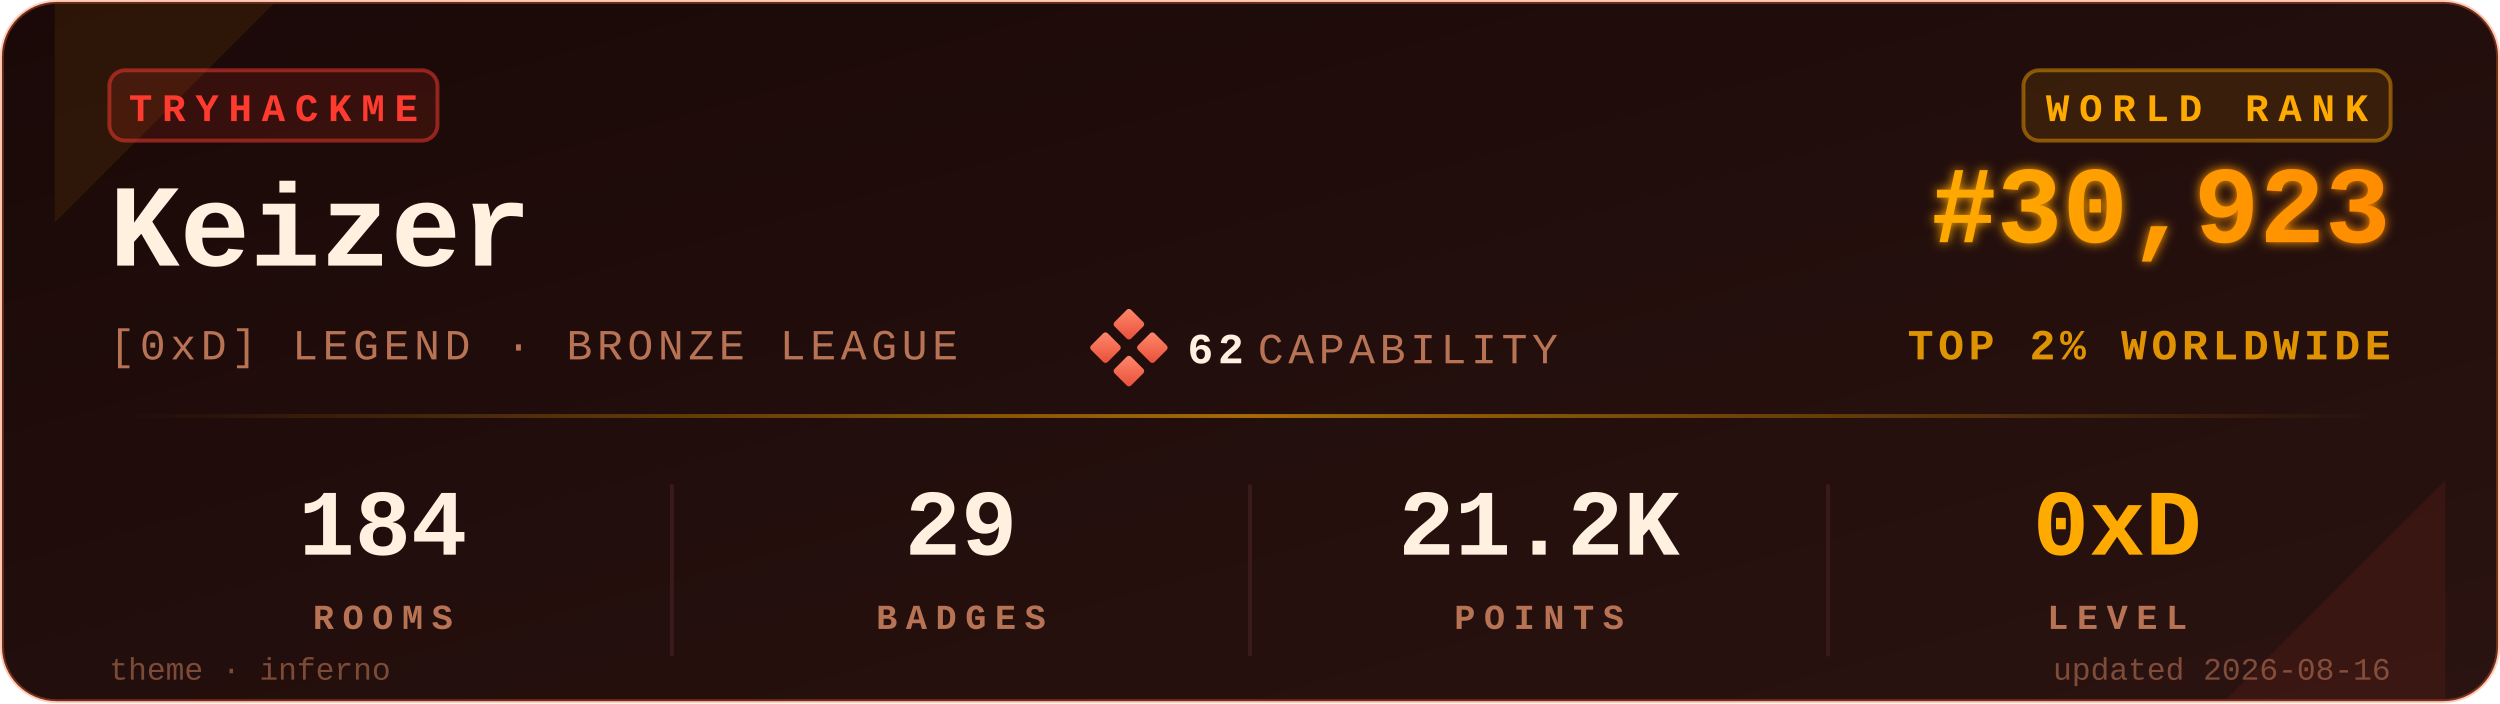
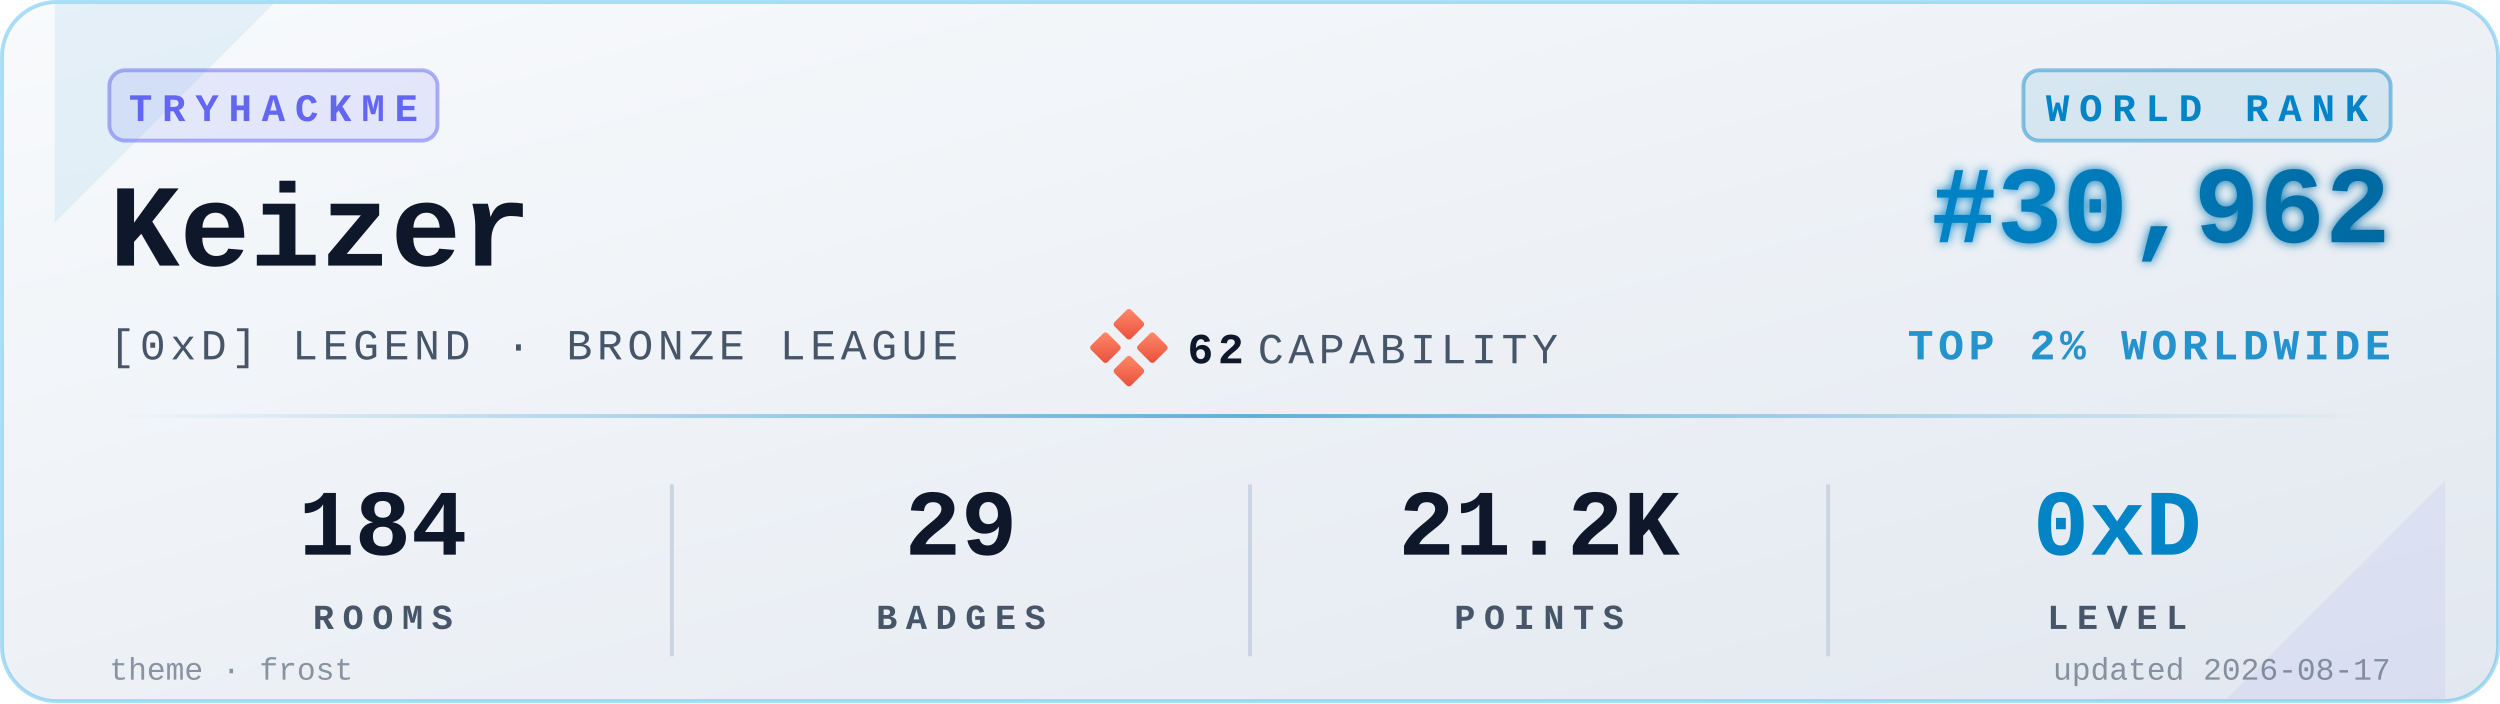
<svg xmlns="http://www.w3.org/2000/svg" viewBox="0 0 640 180" width="640" height="180" role="img" aria-label="TryHackMe stats for Keizer">
  <defs>
    <linearGradient id="bgGrad" x1="0" y1="0" x2="1" y2="1">
-       <stop offset="0%" stop-color="#1a0908" />
-       <stop offset="100%" stop-color="#2a1310" />
+       <stop offset="0%" stop-color="#f8fafc" />
+       <stop offset="100%" stop-color="#e2e8f0" />
    </linearGradient>
    <linearGradient id="rankGrad" x1="0" y1="0" x2="1" y2="0">
-       <stop offset="0%" stop-color="#FFAA00" />
-       <stop offset="100%" stop-color="#FF8C00" />
+       <stop offset="0%" stop-color="#0284C7" />
+       <stop offset="100%" stop-color="#0369A1" />
    </linearGradient>
    <linearGradient id="accentGrad" x1="0" y1="0" x2="1" y2="0">
-       <stop offset="0%" stop-color="#FFAA00" stop-opacity="0" />
-       <stop offset="50%" stop-color="#FFAA00" stop-opacity="0.6" />
-       <stop offset="100%" stop-color="#FFAA00" stop-opacity="0" />
+       <stop offset="0%" stop-color="#0284C7" stop-opacity="0" />
+       <stop offset="50%" stop-color="#0284C7" stop-opacity="0.6" />
+       <stop offset="100%" stop-color="#0284C7" stop-opacity="0" />
    </linearGradient>
    <linearGradient id="capGrad" x1="0" y1="0" x2="1" y2="1">
      <stop offset="0%" stop-color="#ff8a6b" />
      <stop offset="100%" stop-color="#e94e3a" />
    </linearGradient>
    <filter id="glow" x="-20%" y="-20%" width="140%" height="140%">
      <feGaussianBlur stdDeviation="1.4" result="b" />
      <feMerge>
        <feMergeNode in="b" />
        <feMergeNode in="SourceGraphic" />
      </feMerge>
    </filter>
  </defs>
-   <rect x="0.5" y="0.5" width="639" height="179" rx="14" ry="14" fill="url(#bgGrad)" stroke="#FF6B35" stroke-opacity="0.35" stroke-width="1" />
-   <path d="M 14,1 L 70,1 L 14,57 Z" fill="#FFAA00" opacity="0.08" />
-   <path d="M 626,179 L 570,179 L 626,123 Z" fill="#FF3B30" opacity="0.08" />
+   <rect x="0.5" y="0.5" width="639" height="179" rx="14" ry="14" fill="url(#bgGrad)" stroke="#0EA5E9" stroke-opacity="0.35" stroke-width="1" />
+   <path d="M 14,1 L 70,1 L 14,57 Z" fill="#0284C7" opacity="0.08" />
+   <path d="M 626,179 L 570,179 L 626,123 Z" fill="#6366F1" opacity="0.08" />
  <g transform="translate(28,18)">
-     <rect x="0" y="0" width="84" height="18" rx="4" ry="4" fill="#FF3B30" fill-opacity="0.12" stroke="#FF3B30" stroke-opacity="0.5" />
-     <text x="42" y="13" fill="#FF3B30" font-family="ui-monospace,'SF Mono','Menlo','Cascadia Code','Consolas','Liberation Mono',monospace" font-size="10" font-weight="700" letter-spacing="2.5" text-anchor="middle">TRYHACKME</text>
+     <rect x="0" y="0" width="84" height="18" rx="4" ry="4" fill="#6366F1" fill-opacity="0.12" stroke="#6366F1" stroke-opacity="0.5" />
+     <text x="42" y="13" fill="#6366F1" font-family="ui-monospace,'SF Mono','Menlo','Cascadia Code','Consolas','Liberation Mono',monospace" font-size="10" font-weight="700" letter-spacing="2.5" text-anchor="middle">TRYHACKME</text>
  </g>
-   <text x="28" y="68" fill="#FFF0E0" font-family="ui-monospace,'SF Mono','Menlo','Cascadia Code','Consolas','Liberation Mono',monospace" font-size="30" font-weight="700">Keizer</text>
-   <text x="28" y="92" fill="#B87355" font-family="ui-monospace,'SF Mono','Menlo','Cascadia Code','Consolas','Liberation Mono',monospace" font-size="11" font-weight="500" letter-spacing="1.2">[0xD] LEGEND · BRONZE LEAGUE</text>
+   <text x="28" y="68" fill="#0f172a" font-family="ui-monospace,'SF Mono','Menlo','Cascadia Code','Consolas','Liberation Mono',monospace" font-size="30" font-weight="700">Keizer</text>
+   <text x="28" y="92" fill="#475569" font-family="ui-monospace,'SF Mono','Menlo','Cascadia Code','Consolas','Liberation Mono',monospace" font-size="11" font-weight="500" letter-spacing="1.2">[0xD] LEGEND · BRONZE LEAGUE</text>
  <g transform="translate(280,80)">
    <rect x="6" y="0" width="6" height="6" rx="0.8" fill="url(#capGrad)" transform="rotate(45 9 3)" />
    <rect x="0" y="6" width="6" height="6" rx="0.8" fill="url(#capGrad)" transform="rotate(45 3 9)" />
    <rect x="12" y="6" width="6" height="6" rx="0.8" fill="url(#capGrad)" transform="rotate(45 15 9)" />
    <rect x="6" y="12" width="6" height="6" rx="0.8" fill="url(#capGrad)" transform="rotate(45 9 15)" />
-     <text x="24" y="13" fill="#FFF0E0" font-family="ui-monospace,'SF Mono','Menlo','Cascadia Code','Consolas','Liberation Mono',monospace" font-size="11" font-weight="700" letter-spacing="1.2">62</text>
-     <text x="42" y="13" fill="#B87355" font-family="ui-monospace,'SF Mono','Menlo','Cascadia Code','Consolas','Liberation Mono',monospace" font-size="11" font-weight="500" letter-spacing="1.2">CAPABILITY</text>
+     <text x="24" y="13" fill="#0f172a" font-family="ui-monospace,'SF Mono','Menlo','Cascadia Code','Consolas','Liberation Mono',monospace" font-size="11" font-weight="700" letter-spacing="1.2">62</text>
+     <text x="42" y="13" fill="#475569" font-family="ui-monospace,'SF Mono','Menlo','Cascadia Code','Consolas','Liberation Mono',monospace" font-size="11" font-weight="500" letter-spacing="1.2">CAPABILITY</text>
  </g>
  <g transform="translate(612,18)">
-     <rect x="-94" y="0" width="94" height="18" rx="4" ry="4" fill="#FFAA00" fill-opacity="0.10" stroke="#FFAA00" stroke-opacity="0.45" />
-     <text x="-47" y="13" fill="#FFAA00" font-family="ui-monospace,'SF Mono','Menlo','Cascadia Code','Consolas','Liberation Mono',monospace" font-size="10" font-weight="700" letter-spacing="2.5" text-anchor="middle">WORLD RANK</text>
+     <rect x="-94" y="0" width="94" height="18" rx="4" ry="4" fill="#0284C7" fill-opacity="0.10" stroke="#0284C7" stroke-opacity="0.45" />
+     <text x="-47" y="13" fill="#0284C7" font-family="ui-monospace,'SF Mono','Menlo','Cascadia Code','Consolas','Liberation Mono',monospace" font-size="10" font-weight="700" letter-spacing="2.5" text-anchor="middle">WORLD RANK</text>
  </g>
-   <text x="612" y="62" fill="url(#rankGrad)" font-family="ui-monospace,'SF Mono','Menlo','Cascadia Code','Consolas','Liberation Mono',monospace" font-size="28" font-weight="700" text-anchor="end" filter="url(#glow)">#30,923</text>
-   <text x="612" y="92" fill="#FFAA00" fill-opacity="0.85" font-family="ui-monospace,'SF Mono','Menlo','Cascadia Code','Consolas','Liberation Mono',monospace" font-size="11" font-weight="600" letter-spacing="1.2" text-anchor="end">TOP 2% WORLDWIDE</text>
+   <text x="612" y="62" fill="url(#rankGrad)" font-family="ui-monospace,'SF Mono','Menlo','Cascadia Code','Consolas','Liberation Mono',monospace" font-size="28" font-weight="700" text-anchor="end" filter="url(#glow)">#30,962</text>
+   <text x="612" y="92" fill="#0284C7" fill-opacity="0.85" font-family="ui-monospace,'SF Mono','Menlo','Cascadia Code','Consolas','Liberation Mono',monospace" font-size="11" font-weight="600" letter-spacing="1.2" text-anchor="end">TOP 2% WORLDWIDE</text>
  <rect x="28" y="106" width="584" height="1" fill="url(#accentGrad)" />
  <g font-family="ui-monospace,'SF Mono','Menlo','Cascadia Code','Consolas','Liberation Mono',monospace" text-anchor="middle">
-     <text x="98" y="142" fill="#FFF0E0" font-size="24" font-weight="700">184</text>
-     <text x="98" y="161" fill="#B87355" font-size="9" font-weight="600" letter-spacing="2.2">ROOMS</text>
-     <text x="246" y="142" fill="#FFF0E0" font-size="24" font-weight="700">29</text>
-     <text x="246" y="161" fill="#B87355" font-size="9" font-weight="600" letter-spacing="2.2">BADGES</text>
-     <text x="394" y="142" fill="#FFF0E0" font-size="24" font-weight="700">21.2K</text>
-     <text x="394" y="161" fill="#B87355" font-size="9" font-weight="600" letter-spacing="2.2">POINTS</text>
-     <text x="542" y="142" fill="#FFAA00" font-size="24" font-weight="700">0xD</text>
-     <text x="542" y="161" fill="#B87355" font-size="9" font-weight="600" letter-spacing="2.2">LEVEL</text>
+     <text x="98" y="142" fill="#0f172a" font-size="24" font-weight="700">184</text>
+     <text x="98" y="161" fill="#475569" font-size="9" font-weight="600" letter-spacing="2.2">ROOMS</text>
+     <text x="246" y="142" fill="#0f172a" font-size="24" font-weight="700">29</text>
+     <text x="246" y="161" fill="#475569" font-size="9" font-weight="600" letter-spacing="2.2">BADGES</text>
+     <text x="394" y="142" fill="#0f172a" font-size="24" font-weight="700">21.2K</text>
+     <text x="394" y="161" fill="#475569" font-size="9" font-weight="600" letter-spacing="2.2">POINTS</text>
+     <text x="542" y="142" fill="#0284C7" font-size="24" font-weight="700">0xD</text>
+     <text x="542" y="161" fill="#475569" font-size="9" font-weight="600" letter-spacing="2.2">LEVEL</text>
  </g>
-   <line x1="172" y1="124" x2="172" y2="168" stroke="#3a1a1a" stroke-width="1" />
-   <line x1="320" y1="124" x2="320" y2="168" stroke="#3a1a1a" stroke-width="1" />
-   <line x1="468" y1="124" x2="468" y2="168" stroke="#3a1a1a" stroke-width="1" />
-   <text x="28" y="174" fill="#B87355" fill-opacity="0.6" font-family="ui-monospace,'SF Mono','Menlo','Cascadia Code','Consolas','Liberation Mono',monospace" font-size="8" font-weight="500">theme · inferno</text>
-   <text x="612" y="174" fill="#B87355" fill-opacity="0.6" font-family="ui-monospace,'SF Mono','Menlo','Cascadia Code','Consolas','Liberation Mono',monospace" font-size="8" font-weight="500" text-anchor="end">updated 2026-08-16</text>
+   <line x1="172" y1="124" x2="172" y2="168" stroke="#cbd5e1" stroke-width="1" />
+   <line x1="320" y1="124" x2="320" y2="168" stroke="#cbd5e1" stroke-width="1" />
+   <line x1="468" y1="124" x2="468" y2="168" stroke="#cbd5e1" stroke-width="1" />
+   <text x="28" y="174" fill="#475569" fill-opacity="0.6" font-family="ui-monospace,'SF Mono','Menlo','Cascadia Code','Consolas','Liberation Mono',monospace" font-size="8" font-weight="500">theme · frost</text>
+   <text x="612" y="174" fill="#475569" fill-opacity="0.6" font-family="ui-monospace,'SF Mono','Menlo','Cascadia Code','Consolas','Liberation Mono',monospace" font-size="8" font-weight="500" text-anchor="end">updated 2026-08-17</text>
</svg>
